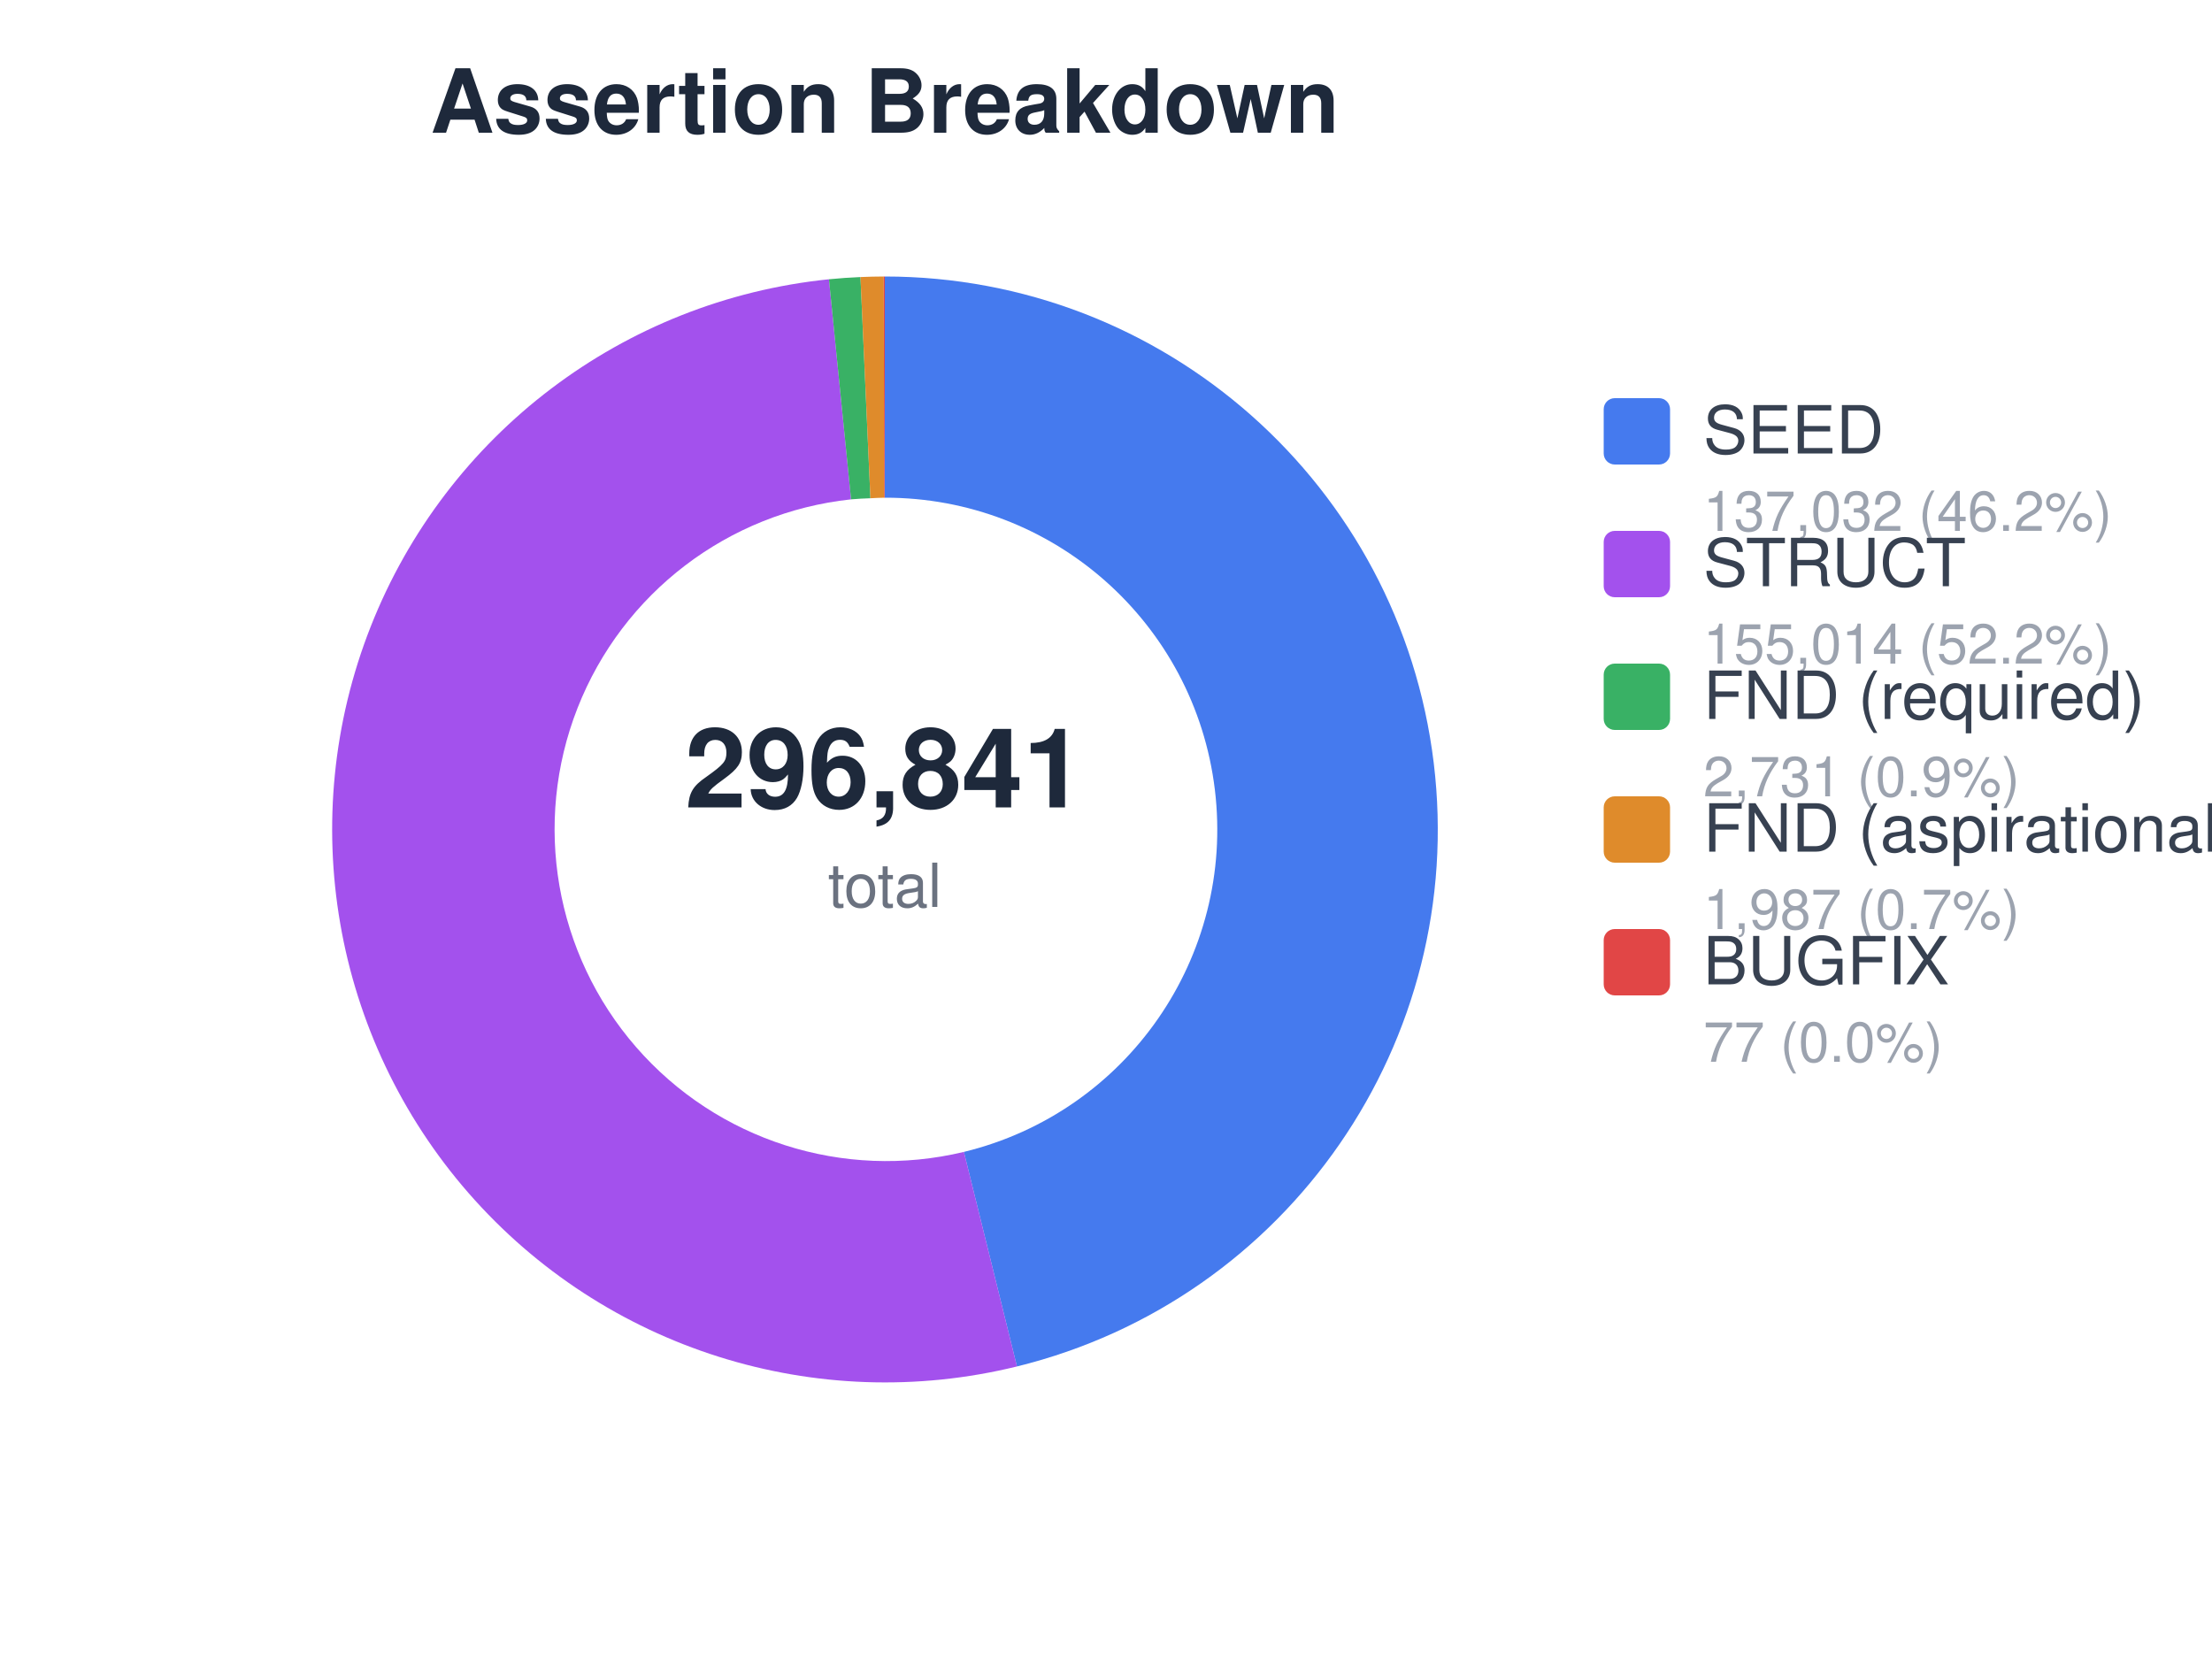
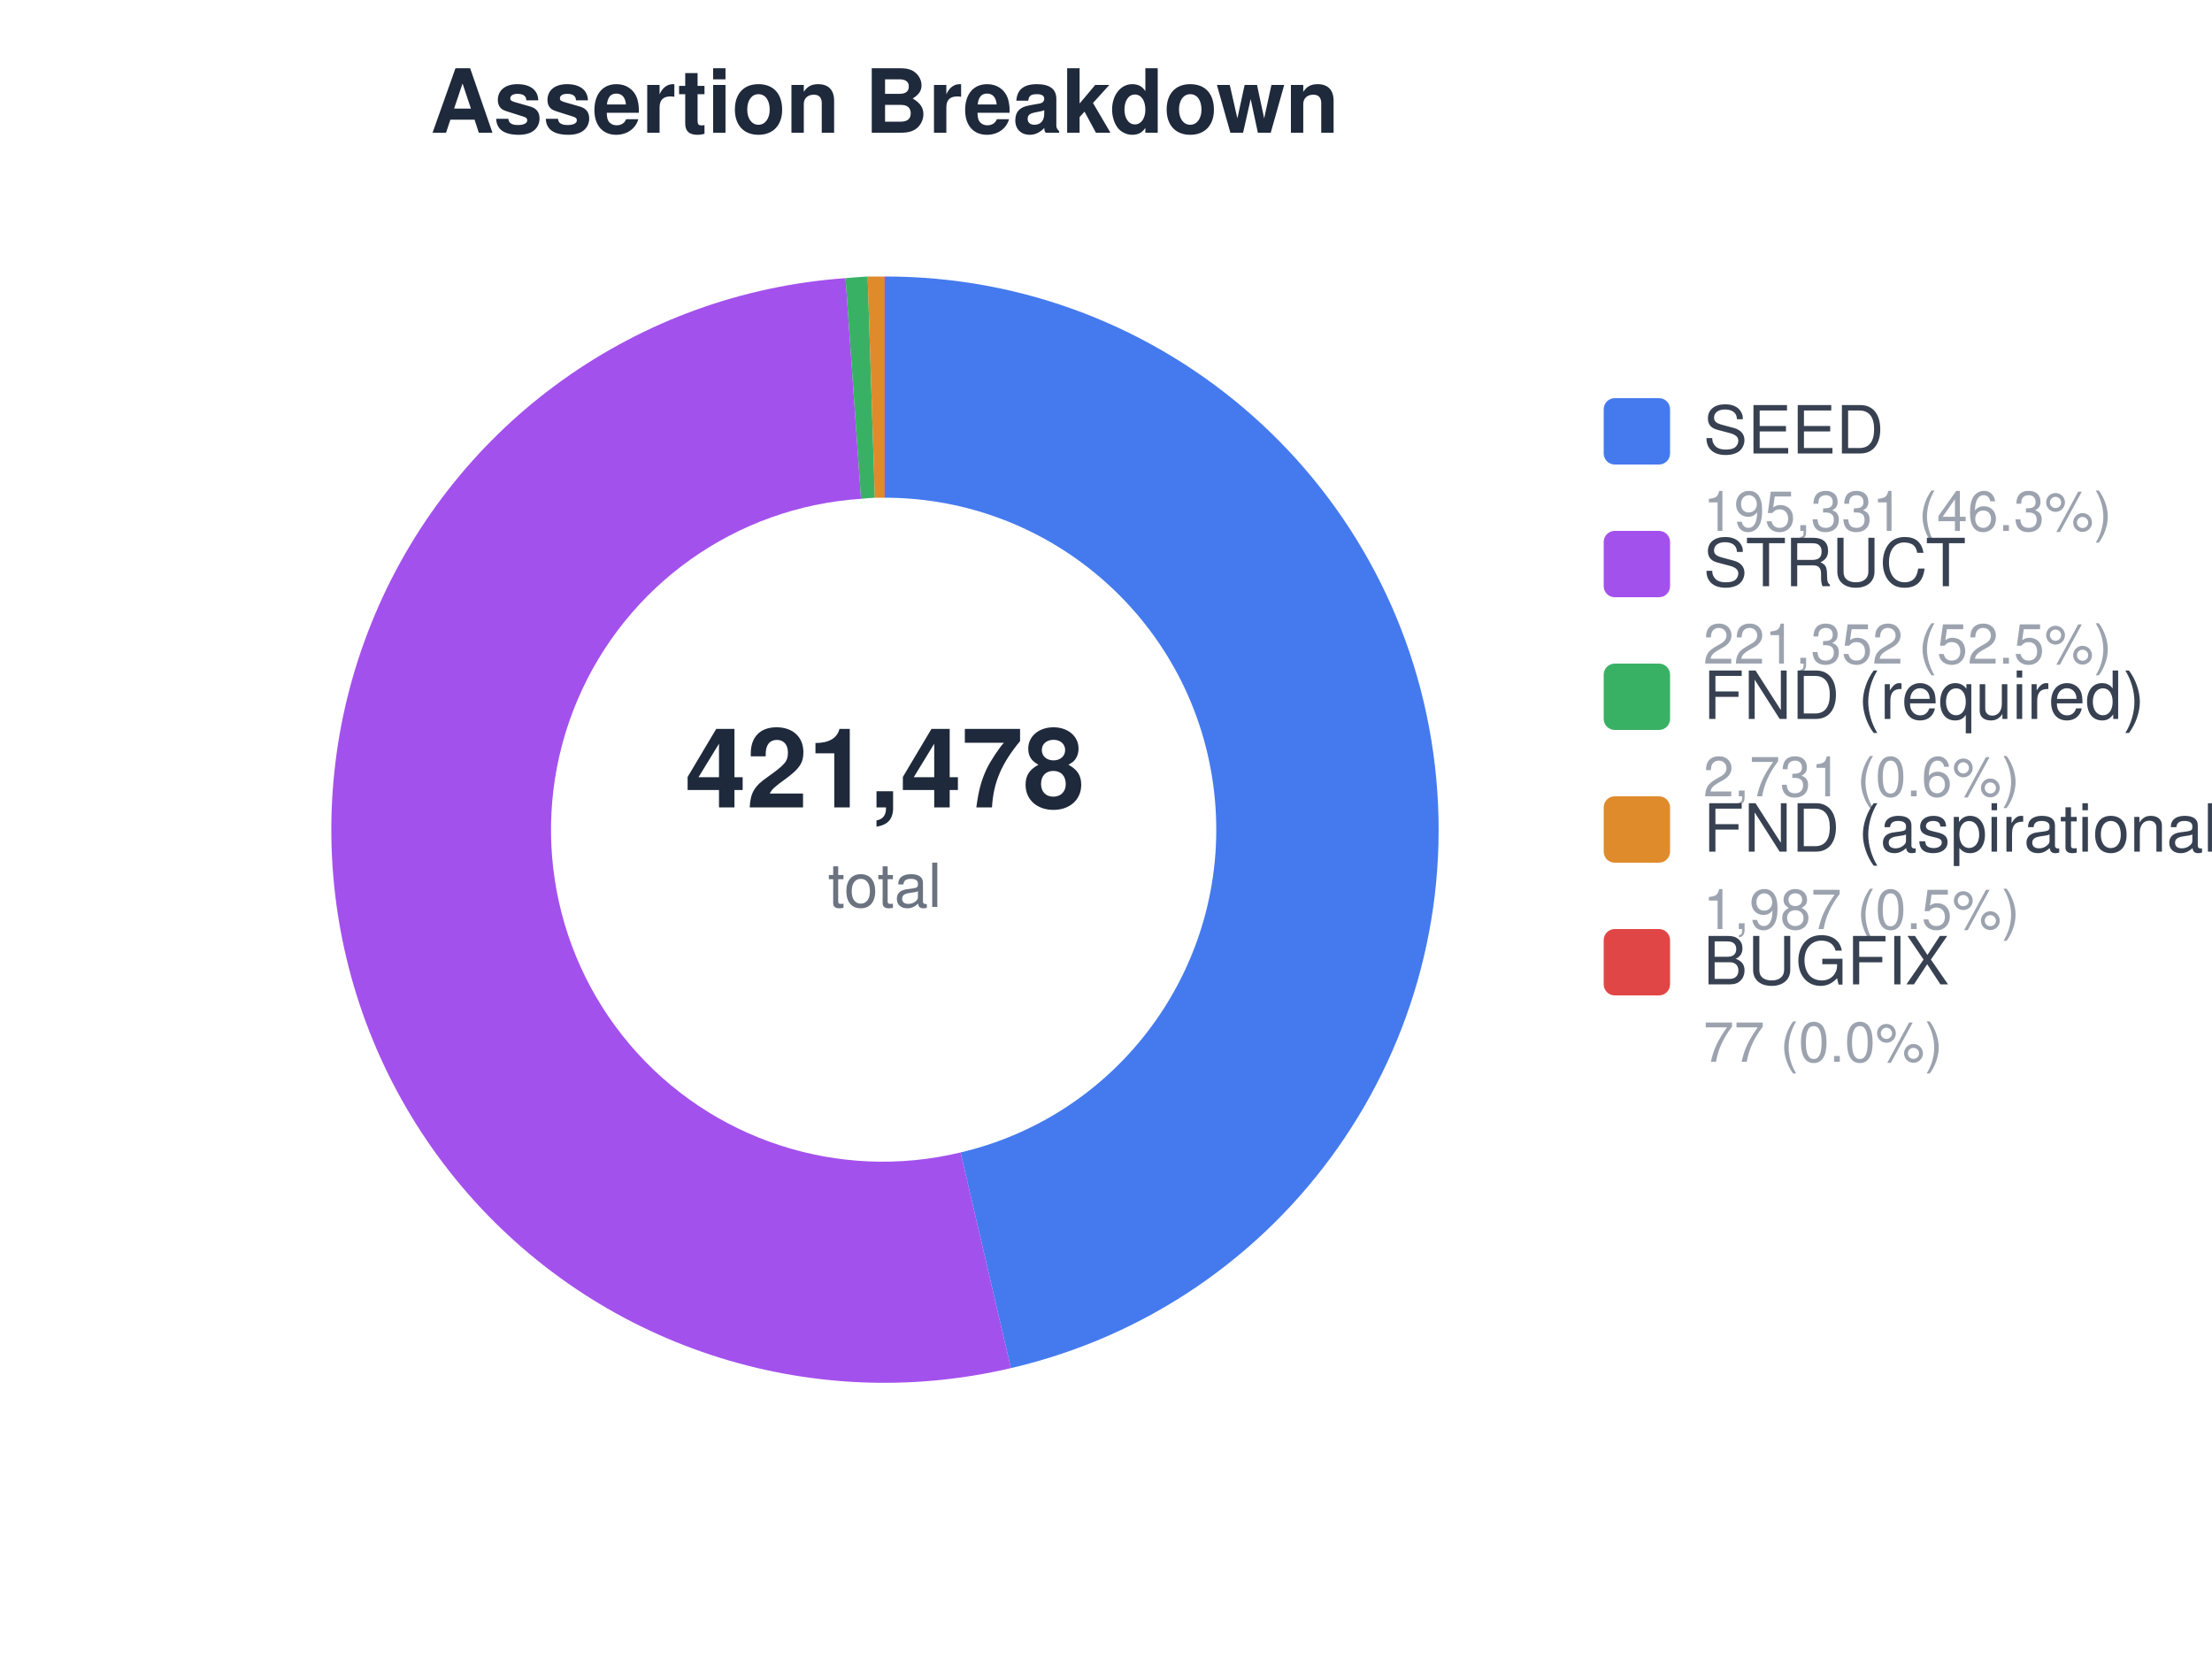
<svg xmlns="http://www.w3.org/2000/svg" viewBox="0 0 400 300" width="400" height="300" style="font-family: -apple-system, BlinkMacSystemFont, 'Segoe UI', Helvetica, Arial, sans-serif; background: #ffffff;">
  <text x="160" y="24" text-anchor="middle" font-size="16" font-weight="bold" fill="#1e293b">Assertion Breakdown</text>
-   <path d="M 160.0 50.0 A 100 100 0 0 1 183.9 247.1 L 174.3 208.3 A 60 60 0 0 0 160.0 90.0 Z" fill="#2563eb" opacity="0.85" />
-   <path d="M 183.9 247.1 A 100 100 0 1 1 149.9 50.5 L 153.9 90.3 A 60 60 0 1 0 174.3 208.3 Z" fill="#9333ea" opacity="0.85" />
-   <path d="M 149.9 50.5 A 100 100 0 0 1 155.6 50.1 L 157.4 90.1 A 60 60 0 0 0 153.9 90.3 Z" fill="#16a34a" opacity="0.85" />
-   <path d="M 155.6 50.1 A 100 100 0 0 1 159.8 50.0 L 159.9 90.0 A 60 60 0 0 0 157.4 90.1 Z" fill="#d97706" opacity="0.85" />
-   <path d="M 159.8 50.0 A 100 100 0 0 1 160.0 50.0 L 160.0 90.0 A 60 60 0 0 0 159.9 90.0 Z" fill="#dc2626" opacity="0.85" />
-   <text x="160" y="146" text-anchor="middle" font-size="20" font-weight="bold" fill="#1e293b">296,841</text>
+   <path d="M 160.0 50.0 A 100 100 0 0 1 182.8 247.4 L 173.7 208.4 A 60 60 0 0 0 160.0 90.0 Z" fill="#2563eb" opacity="0.85" />
+   <path d="M 182.8 247.4 A 100 100 0 1 1 152.9 50.3 L 155.7 90.2 A 60 60 0 1 0 173.7 208.4 Z" fill="#9333ea" opacity="0.85" />
+   <path d="M 152.9 50.3 A 100 100 0 0 1 156.9 50.0 L 158.2 90.0 A 60 60 0 0 0 155.7 90.2 Z" fill="#16a34a" opacity="0.85" />
+   <path d="M 156.9 50.0 A 100 100 0 0 1 159.9 50.0 L 159.9 90.0 A 60 60 0 0 0 158.2 90.0 Z" fill="#d97706" opacity="0.85" />
+   <path d="M 159.9 50.0 A 100 100 0 0 1 160.0 50.0 L 160.0 90.0 A 60 60 0 0 0 159.9 90.0 Z" fill="#dc2626" opacity="0.85" />
+   <text x="160" y="146" text-anchor="middle" font-size="20" font-weight="bold" fill="#1e293b">421,478</text>
  <text x="160" y="164" text-anchor="middle" font-size="11" fill="#6b7280">total</text>
  <rect x="290" y="72" width="12" height="12" rx="2" fill="#2563eb" opacity="0.85" />
  <text x="308" y="82" font-size="12" fill="#374151">SEED</text>
-   <text x="308" y="96" font-size="10" fill="#9ca3af">137,032 (46.2%)</text>
+   <text x="308" y="96" font-size="10" fill="#9ca3af">195,331 (46.3%)</text>
  <rect x="290" y="96" width="12" height="12" rx="2" fill="#9333ea" opacity="0.85" />
  <text x="308" y="106" font-size="12" fill="#374151">STRUCT</text>
-   <text x="308" y="120" font-size="10" fill="#9ca3af">155,014 (52.2%)</text>
+   <text x="308" y="120" font-size="10" fill="#9ca3af">221,352 (52.5%)</text>
  <rect x="290" y="120" width="12" height="12" rx="2" fill="#16a34a" opacity="0.85" />
  <text x="308" y="130" font-size="12" fill="#374151">FND (required)</text>
-   <text x="308" y="144" font-size="10" fill="#9ca3af">2,731 (0.9%)</text>
+   <text x="308" y="144" font-size="10" fill="#9ca3af">2,731 (0.6%)</text>
  <rect x="290" y="144" width="12" height="12" rx="2" fill="#d97706" opacity="0.85" />
  <text x="308" y="154" font-size="12" fill="#374151">FND (aspirational)</text>
-   <text x="308" y="168" font-size="10" fill="#9ca3af">1,987 (0.7%)</text>
+   <text x="308" y="168" font-size="10" fill="#9ca3af">1,987 (0.5%)</text>
  <rect x="290" y="168" width="12" height="12" rx="2" fill="#dc2626" opacity="0.85" />
  <text x="308" y="178" font-size="12" fill="#374151">BUGFIX</text>
  <text x="308" y="192" font-size="10" fill="#9ca3af">77 (0.0%)</text>
</svg>
